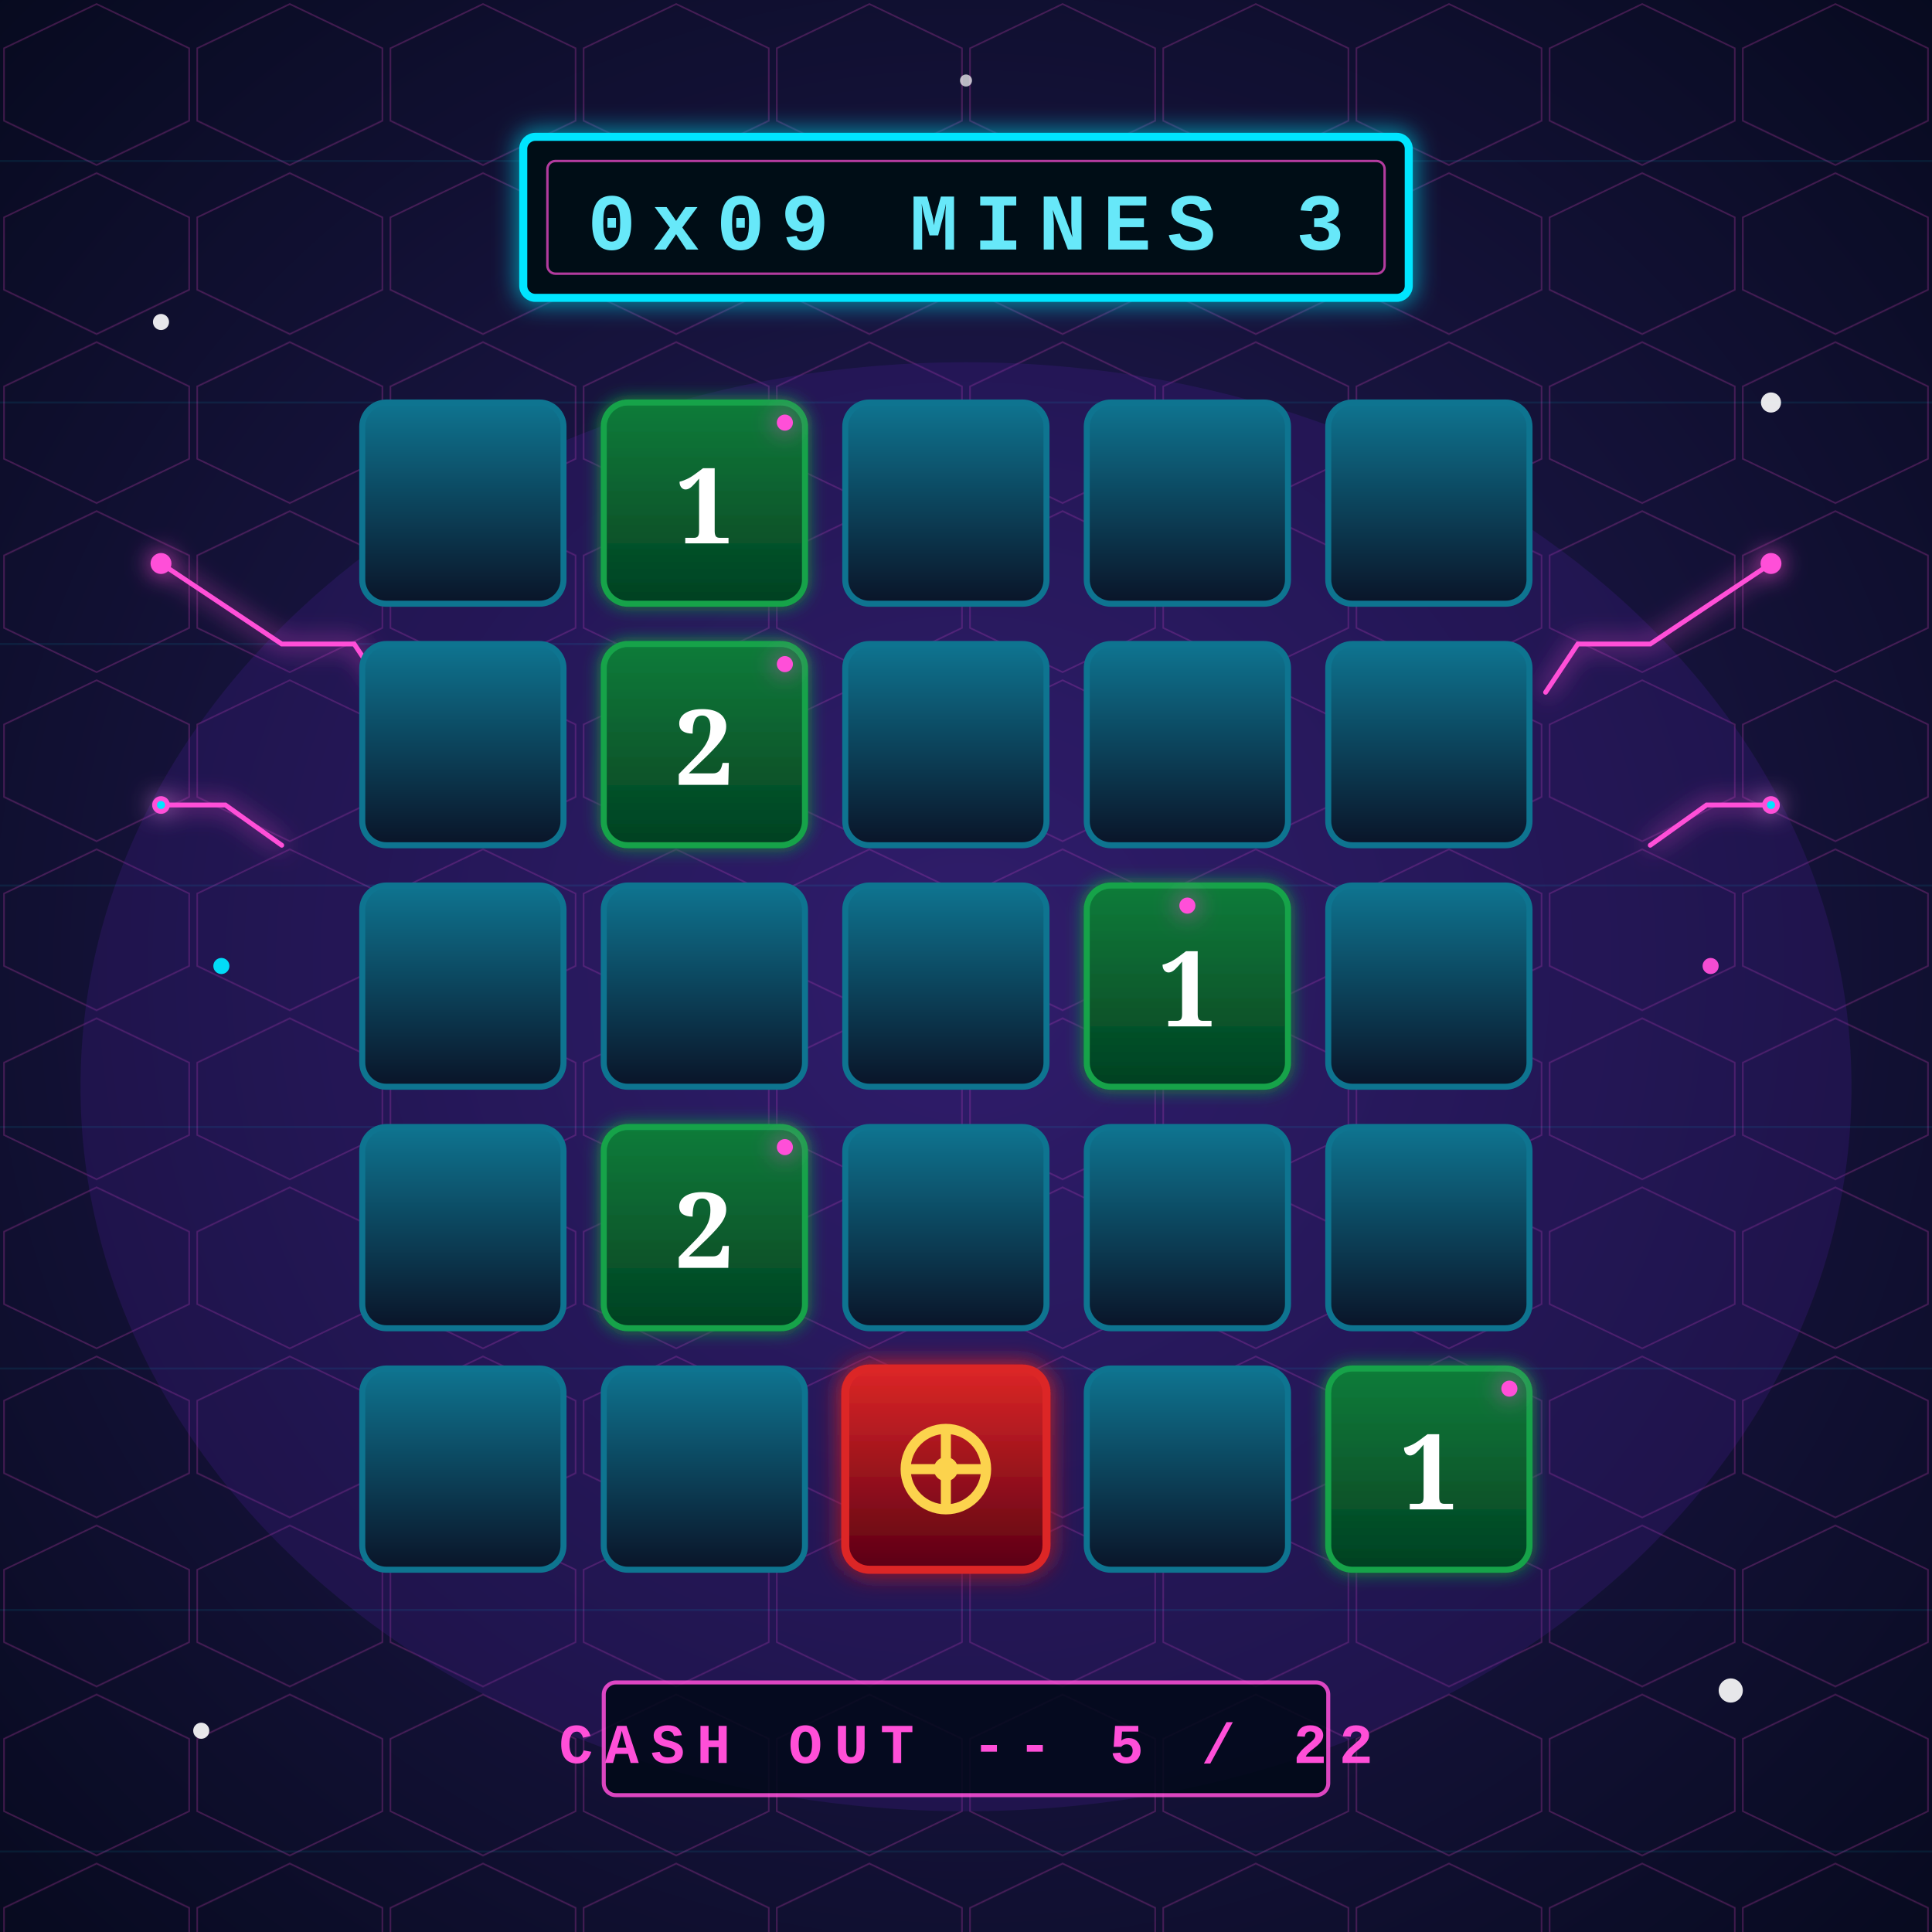
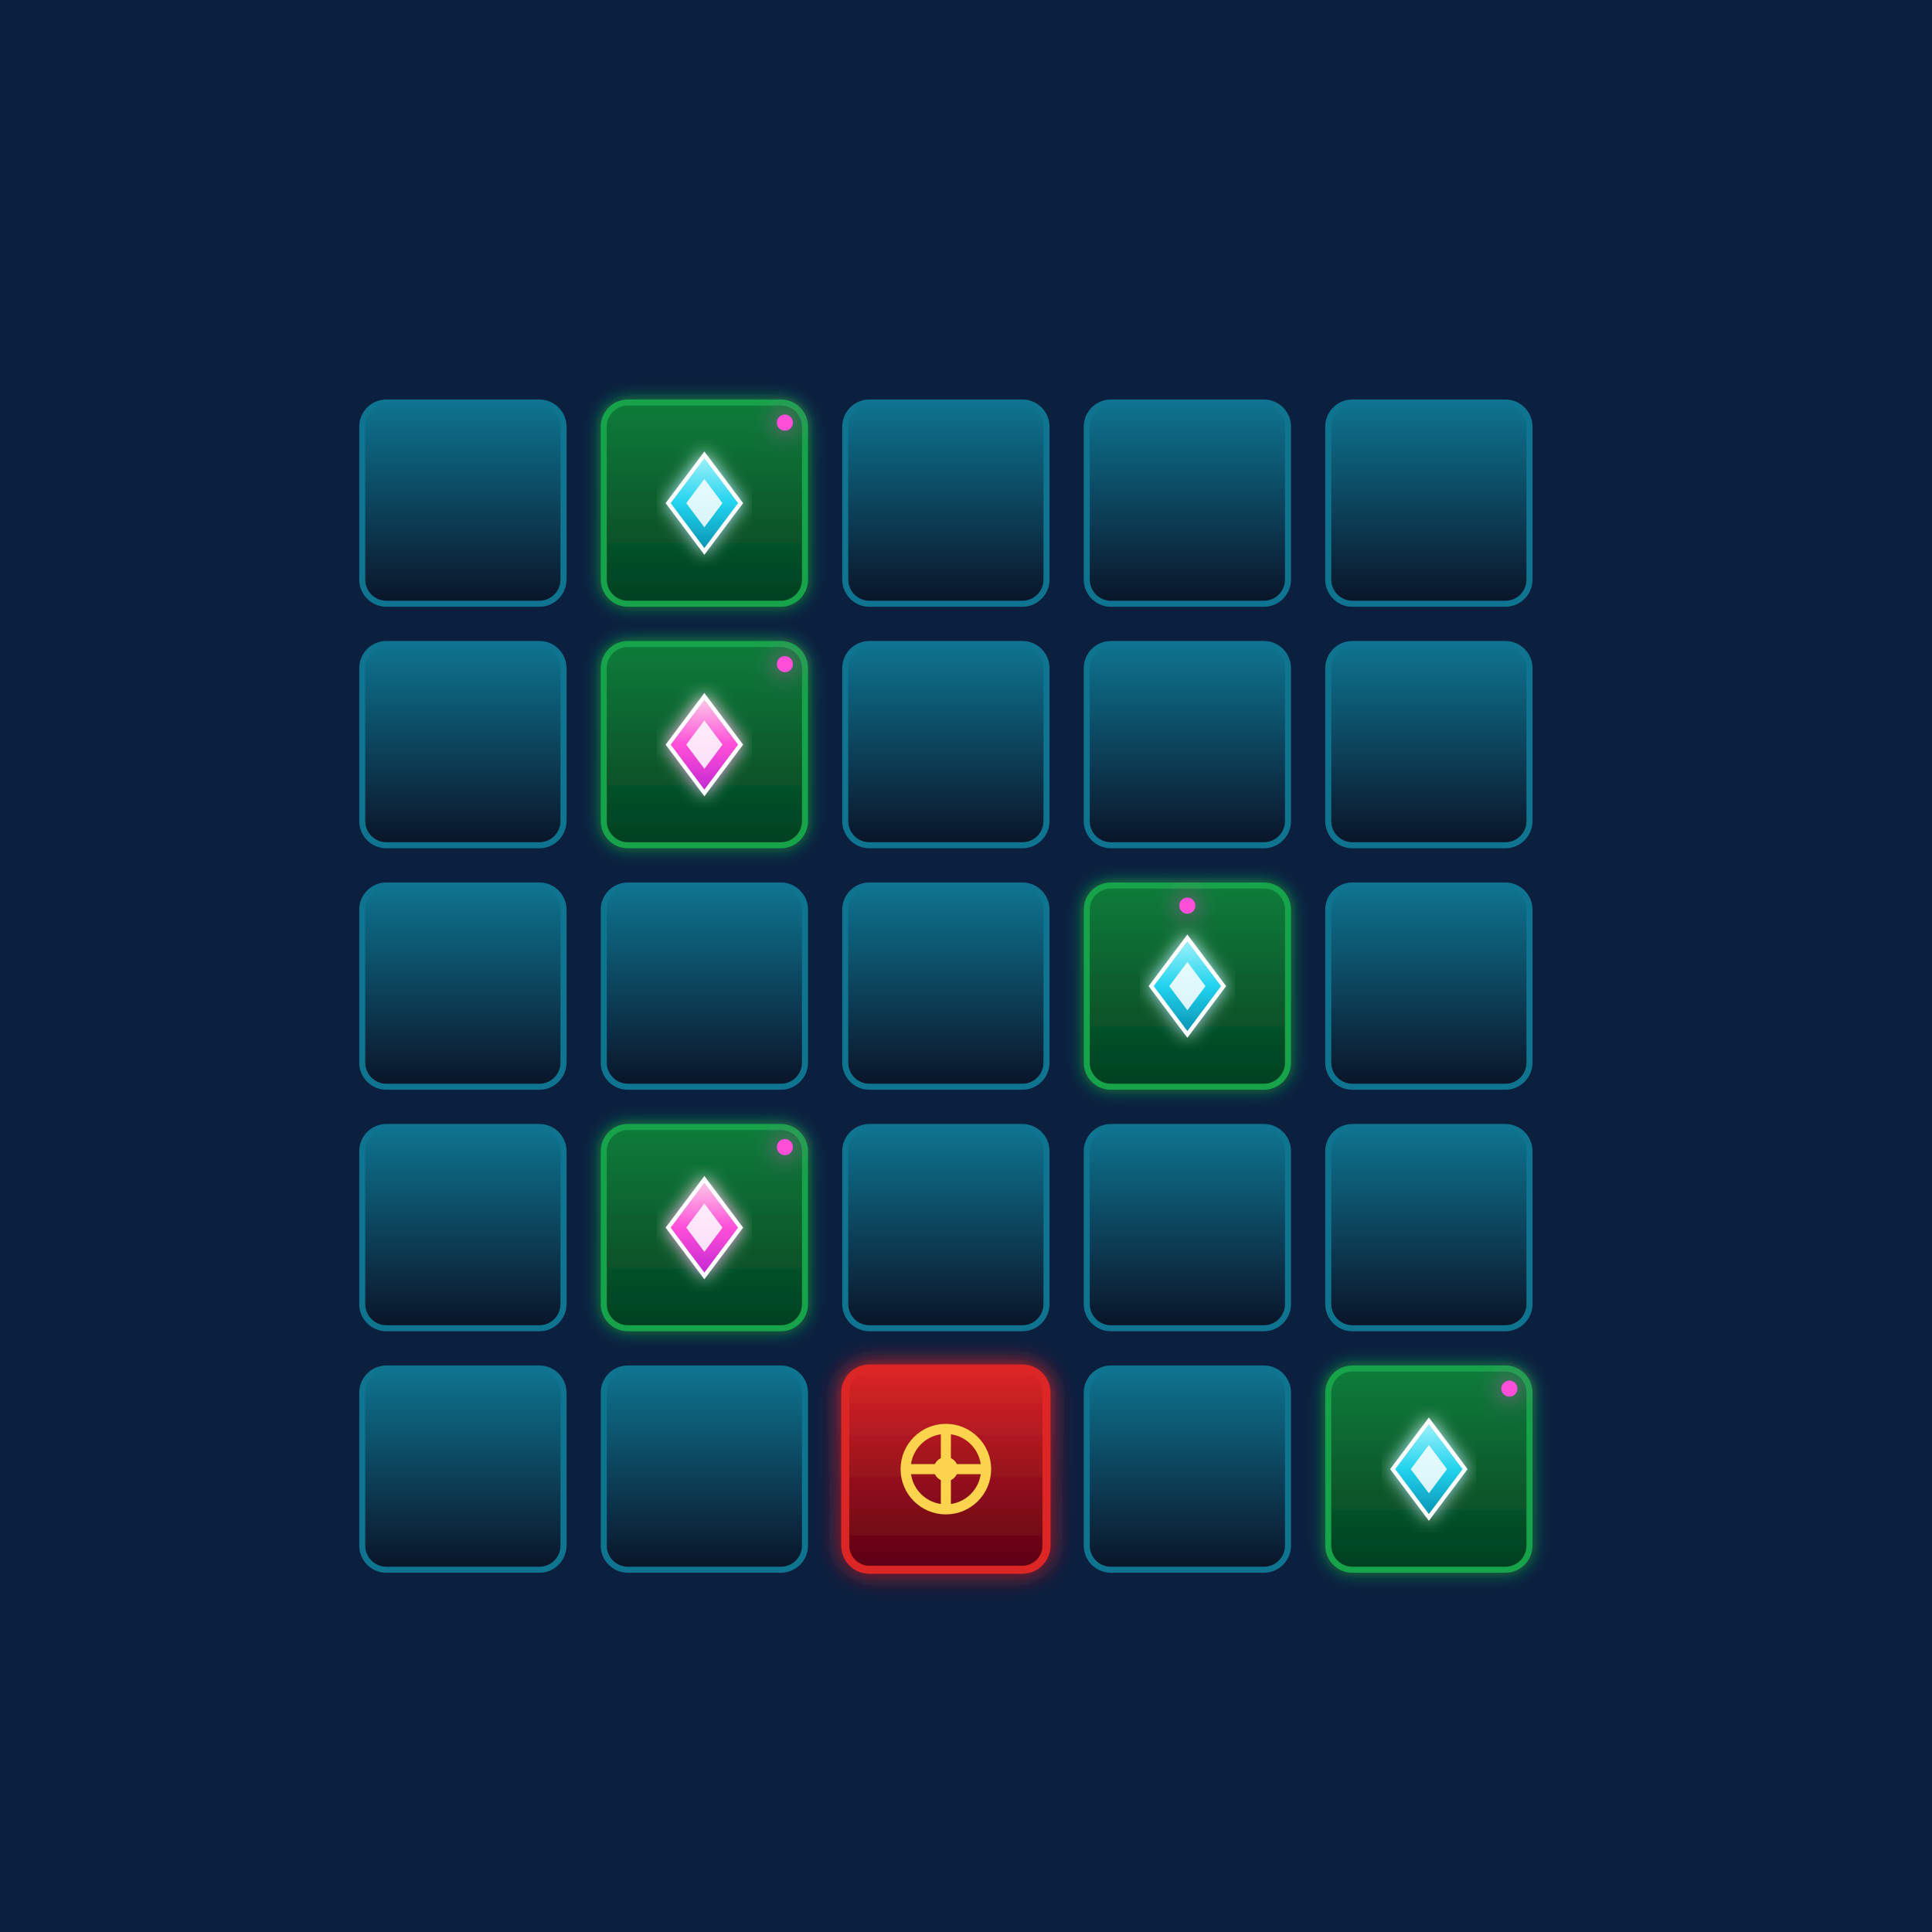
- <svg xmlns="http://www.w3.org/2000/svg" viewBox="0 0 480 480" role="img" aria-label="Cyberpunk Mines — neon 5x5 grid with revealed tiles and a mine">
+ <svg xmlns="http://www.w3.org/2000/svg" viewBox="0 0 480 480" role="img" aria-label="Cyberpunk Mines — neon 5x5 grid with revealed diamond tiles and a mine">
  <defs>
    <filter id="neonGlow" x="-15%" y="-15%" width="130%" height="130%">
      <feGaussianBlur in="SourceGraphic" stdDeviation="2" result="glow" />
      <feMerge>
        <feMergeNode in="glow" />
        <feMergeNode in="SourceGraphic" />
      </feMerge>
    </filter>
    <filter id="bigGlow" x="-25%" y="-25%" width="150%" height="150%">
      <feGaussianBlur in="SourceGraphic" stdDeviation="3" result="glow" />
      <feMerge>
        <feMergeNode in="glow" />
        <feMergeNode in="SourceGraphic" />
      </feMerge>
    </filter>
    <filter id="hotGlow" x="-30%" y="-30%" width="160%" height="160%">
      <feGaussianBlur in="SourceGraphic" stdDeviation="3" result="glow" />
      <feMerge>
        <feMergeNode in="glow" />
        <feMergeNode in="SourceGraphic" />
      </feMerge>
    </filter>
-     <radialGradient id="bg" cx="50%" cy="50%" r="80%">
-       <stop offset="0%" stop-color="#261c5b" />
-       <stop offset="100%" stop-color="#030817" />
-     </radialGradient>
-     <pattern id="hexGrid" x="0" y="0" width="48" height="42" patternUnits="userSpaceOnUse">
-       <polygon points="24,1 47,12 47,30 24,41 1,30 1,12" fill="none" stroke="#ff4fd8" stroke-width="0.4" opacity="0.22" />
-     </pattern>
    <linearGradient id="tileHidden" x1="0" y1="0" x2="0" y2="1">
      <stop offset="0%" stop-color="#0e7490" />
      <stop offset="100%" stop-color="#0a1428" />
    </linearGradient>
    <linearGradient id="tileSafe" x1="0" y1="0" x2="0" y2="1">
      <stop offset="0%" stop-color="#0a7c3a" />
      <stop offset="100%" stop-color="#054022" />
    </linearGradient>
    <linearGradient id="tileMine" x1="0" y1="0" x2="0" y2="1">
      <stop offset="0%" stop-color="#dc2626" />
      <stop offset="100%" stop-color="#5a0014" />
    </linearGradient>
+     <linearGradient id="diamondCyan" x1="0" y1="0" x2="0" y2="1">
+       <stop offset="0%" stop-color="#a5f3fc" />
+       <stop offset="50%" stop-color="#22d3ee" />
+       <stop offset="100%" stop-color="#0891b2" />
+     </linearGradient>
+     <linearGradient id="diamondPink" x1="0" y1="0" x2="0" y2="1">
+       <stop offset="0%" stop-color="#fbcfe8" />
+       <stop offset="50%" stop-color="#ff4fd8" />
+       <stop offset="100%" stop-color="#c026d3" />
+     </linearGradient>
  </defs>
-   <rect width="480" height="480" fill="url(#bg)" />
-   <rect width="480" height="480" fill="url(#hexGrid)" />
-   <ellipse cx="240" cy="270" rx="220" ry="180" fill="#5b21b6" opacity="0.18" />
-   <g opacity="0.08" fill="none" stroke="#00e5ff" stroke-width="0.5">
-     <line x1="0" y1="40" x2="480" y2="40" />
-     <line x1="0" y1="100" x2="480" y2="100" />
-     <line x1="0" y1="160" x2="180" y2="160" />
-     <line x1="0" y1="220" x2="480" y2="220" />
-     <line x1="0" y1="280" x2="480" y2="280" />
-     <line x1="0" y1="340" x2="480" y2="340" />
-     <line x1="0" y1="400" x2="480" y2="400" />
-     <line x1="0" y1="460" x2="480" y2="460" />
+   <rect width="480" height="480" fill="#0b1f3f" />
+   <rect x="90" y="100" width="50" height="50" rx="6" fill="url(#tileHidden)" stroke="#0e7490" stroke-width="1.5" />
+   <rect x="150" y="100" width="50" height="50" rx="6" fill="url(#tileSafe)" stroke="#16a34a" stroke-width="1.5" filter="url(#neonGlow)" />
+   <g transform="translate(175 125)" filter="url(#neonGlow)">
+     <polygon points="0,-12 9,0 0,12 -9,0" fill="url(#diamondCyan)" stroke="#ffffff" stroke-width="1" />
+     <polygon points="0,-6 4.5,0 0,6 -4.5,0" fill="#ffffff" opacity="0.85" />
  </g>
-   <g fill="#ffffff">
-     <circle cx="40" cy="80" r="2" opacity="0.9" />
-     <circle cx="440" cy="100" r="2.5" opacity="0.9" />
-     <circle cx="50" cy="430" r="2" opacity="0.9" />
-     <circle cx="430" cy="420" r="3" opacity="0.9" />
-     <circle cx="240" cy="20" r="1.5" opacity="0.7" />
-     <circle cx="55" cy="240" r="2" fill="#00e5ff" opacity="0.95" />
-     <circle cx="425" cy="240" r="2" fill="#ff4fd8" opacity="0.95" />
+   <rect x="210" y="100" width="50" height="50" rx="6" fill="url(#tileHidden)" stroke="#0e7490" stroke-width="1.5" />
+   <rect x="270" y="100" width="50" height="50" rx="6" fill="url(#tileHidden)" stroke="#0e7490" stroke-width="1.5" />
+   <rect x="330" y="100" width="50" height="50" rx="6" fill="url(#tileHidden)" stroke="#0e7490" stroke-width="1.5" />
+   <rect x="90" y="160" width="50" height="50" rx="6" fill="url(#tileHidden)" stroke="#0e7490" stroke-width="1.5" />
+   <rect x="150" y="160" width="50" height="50" rx="6" fill="url(#tileSafe)" stroke="#16a34a" stroke-width="1.5" filter="url(#neonGlow)" />
+   <g transform="translate(175 185)" filter="url(#neonGlow)">
+     <polygon points="0,-12 9,0 0,12 -9,0" fill="url(#diamondPink)" stroke="#ffffff" stroke-width="1" />
+     <polygon points="0,-6 4.5,0 0,6 -4.5,0" fill="#ffffff" opacity="0.85" />
  </g>
-   <g transform="translate(240 56)">
-     <rect x="-110" y="-22" width="220" height="40" rx="3" fill="#000816" stroke="#00e5ff" stroke-width="2" filter="url(#bigGlow)" />
-     <rect x="-104" y="-16" width="208" height="28" rx="2" fill="none" stroke="#ff4fd8" stroke-width="0.6" opacity="0.7" />
-     <text x="0" y="6" font-family="'Courier New', Consolas, monospace" font-size="20" font-weight="900" fill="#67e8f9" text-anchor="middle" letter-spacing="4">0x09  MINES  3</text>
+   <rect x="210" y="160" width="50" height="50" rx="6" fill="url(#tileHidden)" stroke="#0e7490" stroke-width="1.5" />
+   <rect x="270" y="160" width="50" height="50" rx="6" fill="url(#tileHidden)" stroke="#0e7490" stroke-width="1.5" />
+   <rect x="330" y="160" width="50" height="50" rx="6" fill="url(#tileHidden)" stroke="#0e7490" stroke-width="1.5" />
+   <rect x="90" y="220" width="50" height="50" rx="6" fill="url(#tileHidden)" stroke="#0e7490" stroke-width="1.5" />
+   <rect x="150" y="220" width="50" height="50" rx="6" fill="url(#tileHidden)" stroke="#0e7490" stroke-width="1.5" />
+   <rect x="210" y="220" width="50" height="50" rx="6" fill="url(#tileHidden)" stroke="#0e7490" stroke-width="1.5" />
+   <rect x="270" y="220" width="50" height="50" rx="6" fill="url(#tileSafe)" stroke="#16a34a" stroke-width="1.5" filter="url(#neonGlow)" />
+   <g transform="translate(295 245)" filter="url(#neonGlow)">
+     <polygon points="0,-12 9,0 0,12 -9,0" fill="url(#diamondCyan)" stroke="#ffffff" stroke-width="1" />
+     <polygon points="0,-6 4.5,0 0,6 -4.5,0" fill="#ffffff" opacity="0.85" />
  </g>
-   <g stroke="#ff4fd8" stroke-width="1.2" fill="none" stroke-linecap="round" filter="url(#hotGlow)">
-     <polyline points="40,140 70,160 88,160 96,172" />
-     <polyline points="40,200 56,200 70,210" />
-     <polyline points="440,140 410,160 392,160 384,172" />
-     <polyline points="440,200 424,200 410,210" />
-     <circle cx="40" cy="140" r="2" fill="#ff4fd8" />
-     <circle cx="40" cy="200" r="1.6" fill="#00e5ff" />
-     <circle cx="440" cy="140" r="2" fill="#ff4fd8" />
-     <circle cx="440" cy="200" r="1.6" fill="#00e5ff" />
+   <rect x="330" y="220" width="50" height="50" rx="6" fill="url(#tileHidden)" stroke="#0e7490" stroke-width="1.5" />
+   <rect x="90" y="280" width="50" height="50" rx="6" fill="url(#tileHidden)" stroke="#0e7490" stroke-width="1.5" />
+   <rect x="150" y="280" width="50" height="50" rx="6" fill="url(#tileSafe)" stroke="#16a34a" stroke-width="1.5" filter="url(#neonGlow)" />
+   <g transform="translate(175 305)" filter="url(#neonGlow)">
+     <polygon points="0,-12 9,0 0,12 -9,0" fill="url(#diamondPink)" stroke="#ffffff" stroke-width="1" />
+     <polygon points="0,-6 4.5,0 0,6 -4.5,0" fill="#ffffff" opacity="0.85" />
  </g>
-   <g>
-     <rect x="90" y="100" width="50" height="50" rx="6" fill="url(#tileHidden)" stroke="#0e7490" stroke-width="1.5" />
-     <rect x="150" y="100" width="50" height="50" rx="6" fill="url(#tileSafe)" stroke="#16a34a" stroke-width="1.5" filter="url(#neonGlow)" />
-     <text x="175" y="135" font-family="serif, Georgia" font-size="26" font-weight="900" fill="#ffffff" text-anchor="middle">1</text>
-     <rect x="210" y="100" width="50" height="50" rx="6" fill="url(#tileHidden)" stroke="#0e7490" stroke-width="1.5" />
-     <rect x="270" y="100" width="50" height="50" rx="6" fill="url(#tileHidden)" stroke="#0e7490" stroke-width="1.5" />
-     <rect x="330" y="100" width="50" height="50" rx="6" fill="url(#tileHidden)" stroke="#0e7490" stroke-width="1.5" />
-     <rect x="90" y="160" width="50" height="50" rx="6" fill="url(#tileHidden)" stroke="#0e7490" stroke-width="1.5" />
-     <rect x="150" y="160" width="50" height="50" rx="6" fill="url(#tileSafe)" stroke="#16a34a" stroke-width="1.5" filter="url(#neonGlow)" />
-     <text x="175" y="195" font-family="serif, Georgia" font-size="26" font-weight="900" fill="#ffffff" text-anchor="middle">2</text>
-     <rect x="210" y="160" width="50" height="50" rx="6" fill="url(#tileHidden)" stroke="#0e7490" stroke-width="1.5" />
-     <rect x="270" y="160" width="50" height="50" rx="6" fill="url(#tileHidden)" stroke="#0e7490" stroke-width="1.5" />
-     <rect x="330" y="160" width="50" height="50" rx="6" fill="url(#tileHidden)" stroke="#0e7490" stroke-width="1.5" />
-     <rect x="90" y="220" width="50" height="50" rx="6" fill="url(#tileHidden)" stroke="#0e7490" stroke-width="1.5" />
-     <rect x="150" y="220" width="50" height="50" rx="6" fill="url(#tileHidden)" stroke="#0e7490" stroke-width="1.5" />
-     <rect x="210" y="220" width="50" height="50" rx="6" fill="url(#tileHidden)" stroke="#0e7490" stroke-width="1.5" />
-     <rect x="270" y="220" width="50" height="50" rx="6" fill="url(#tileSafe)" stroke="#16a34a" stroke-width="1.5" filter="url(#neonGlow)" />
-     <text x="295" y="255" font-family="serif, Georgia" font-size="26" font-weight="900" fill="#ffffff" text-anchor="middle">1</text>
-     <rect x="330" y="220" width="50" height="50" rx="6" fill="url(#tileHidden)" stroke="#0e7490" stroke-width="1.5" />
-     <rect x="90" y="280" width="50" height="50" rx="6" fill="url(#tileHidden)" stroke="#0e7490" stroke-width="1.5" />
-     <rect x="150" y="280" width="50" height="50" rx="6" fill="url(#tileSafe)" stroke="#16a34a" stroke-width="1.5" filter="url(#neonGlow)" />
-     <text x="175" y="315" font-family="serif, Georgia" font-size="26" font-weight="900" fill="#ffffff" text-anchor="middle">2</text>
-     <rect x="210" y="280" width="50" height="50" rx="6" fill="url(#tileHidden)" stroke="#0e7490" stroke-width="1.5" />
-     <rect x="270" y="280" width="50" height="50" rx="6" fill="url(#tileHidden)" stroke="#0e7490" stroke-width="1.5" />
-     <rect x="330" y="280" width="50" height="50" rx="6" fill="url(#tileHidden)" stroke="#0e7490" stroke-width="1.5" />
-     <rect x="90" y="340" width="50" height="50" rx="6" fill="url(#tileHidden)" stroke="#0e7490" stroke-width="1.5" />
-     <rect x="150" y="340" width="50" height="50" rx="6" fill="url(#tileHidden)" stroke="#0e7490" stroke-width="1.5" />
-     <rect x="210" y="340" width="50" height="50" rx="6" fill="url(#tileMine)" stroke="#dc2626" stroke-width="2" filter="url(#bigGlow)" />
-     <circle cx="235" cy="365" r="10" fill="none" stroke="#fcd34d" stroke-width="2.5" />
-     <line x1="225" y1="365" x2="245" y2="365" stroke="#fcd34d" stroke-width="2.5" />
-     <line x1="235" y1="355" x2="235" y2="375" stroke="#fcd34d" stroke-width="2.5" />
-     <circle cx="235" cy="365" r="3" fill="#fcd34d" />
-     <rect x="270" y="340" width="50" height="50" rx="6" fill="url(#tileHidden)" stroke="#0e7490" stroke-width="1.5" />
-     <rect x="330" y="340" width="50" height="50" rx="6" fill="url(#tileSafe)" stroke="#16a34a" stroke-width="1.5" filter="url(#neonGlow)" />
-     <text x="355" y="375" font-family="serif, Georgia" font-size="26" font-weight="900" fill="#ffffff" text-anchor="middle">1</text>
+   <rect x="210" y="280" width="50" height="50" rx="6" fill="url(#tileHidden)" stroke="#0e7490" stroke-width="1.5" />
+   <rect x="270" y="280" width="50" height="50" rx="6" fill="url(#tileHidden)" stroke="#0e7490" stroke-width="1.5" />
+   <rect x="330" y="280" width="50" height="50" rx="6" fill="url(#tileHidden)" stroke="#0e7490" stroke-width="1.5" />
+   <rect x="90" y="340" width="50" height="50" rx="6" fill="url(#tileHidden)" stroke="#0e7490" stroke-width="1.5" />
+   <rect x="150" y="340" width="50" height="50" rx="6" fill="url(#tileHidden)" stroke="#0e7490" stroke-width="1.5" />
+   <rect x="210" y="340" width="50" height="50" rx="6" fill="url(#tileMine)" stroke="#dc2626" stroke-width="2" filter="url(#bigGlow)" />
+   <circle cx="235" cy="365" r="10" fill="none" stroke="#fcd34d" stroke-width="2.5" />
+   <line x1="225" y1="365" x2="245" y2="365" stroke="#fcd34d" stroke-width="2.5" />
+   <line x1="235" y1="355" x2="235" y2="375" stroke="#fcd34d" stroke-width="2.5" />
+   <circle cx="235" cy="365" r="3" fill="#fcd34d" />
+   <rect x="270" y="340" width="50" height="50" rx="6" fill="url(#tileHidden)" stroke="#0e7490" stroke-width="1.5" />
+   <rect x="330" y="340" width="50" height="50" rx="6" fill="url(#tileSafe)" stroke="#16a34a" stroke-width="1.5" filter="url(#neonGlow)" />
+   <g transform="translate(355 365)" filter="url(#neonGlow)">
+     <polygon points="0,-12 9,0 0,12 -9,0" fill="url(#diamondCyan)" stroke="#ffffff" stroke-width="1" />
+     <polygon points="0,-6 4.5,0 0,6 -4.5,0" fill="#ffffff" opacity="0.85" />
  </g>
  <g filter="url(#hotGlow)">
    <circle cx="195" cy="105" r="2" fill="#ff4fd8" />
    <circle cx="195" cy="165" r="2" fill="#ff4fd8" />
    <circle cx="295" cy="225" r="2" fill="#ff4fd8" />
    <circle cx="195" cy="285" r="2" fill="#ff4fd8" />
    <circle cx="375" cy="345" r="2" fill="#ff4fd8" />
  </g>
-   <g transform="translate(240 432)">
-     <rect x="-90" y="-14" width="180" height="28" rx="3" fill="#000816" stroke="#ff4fd8" stroke-width="1" opacity="0.85" />
-     <text x="0" y="6" font-family="'Courier New', Consolas, monospace" font-size="14" font-weight="700" fill="#ff4fd8" text-anchor="middle" letter-spacing="3">CASH OUT  --  5 / 22</text>
-   </g>
</svg>
